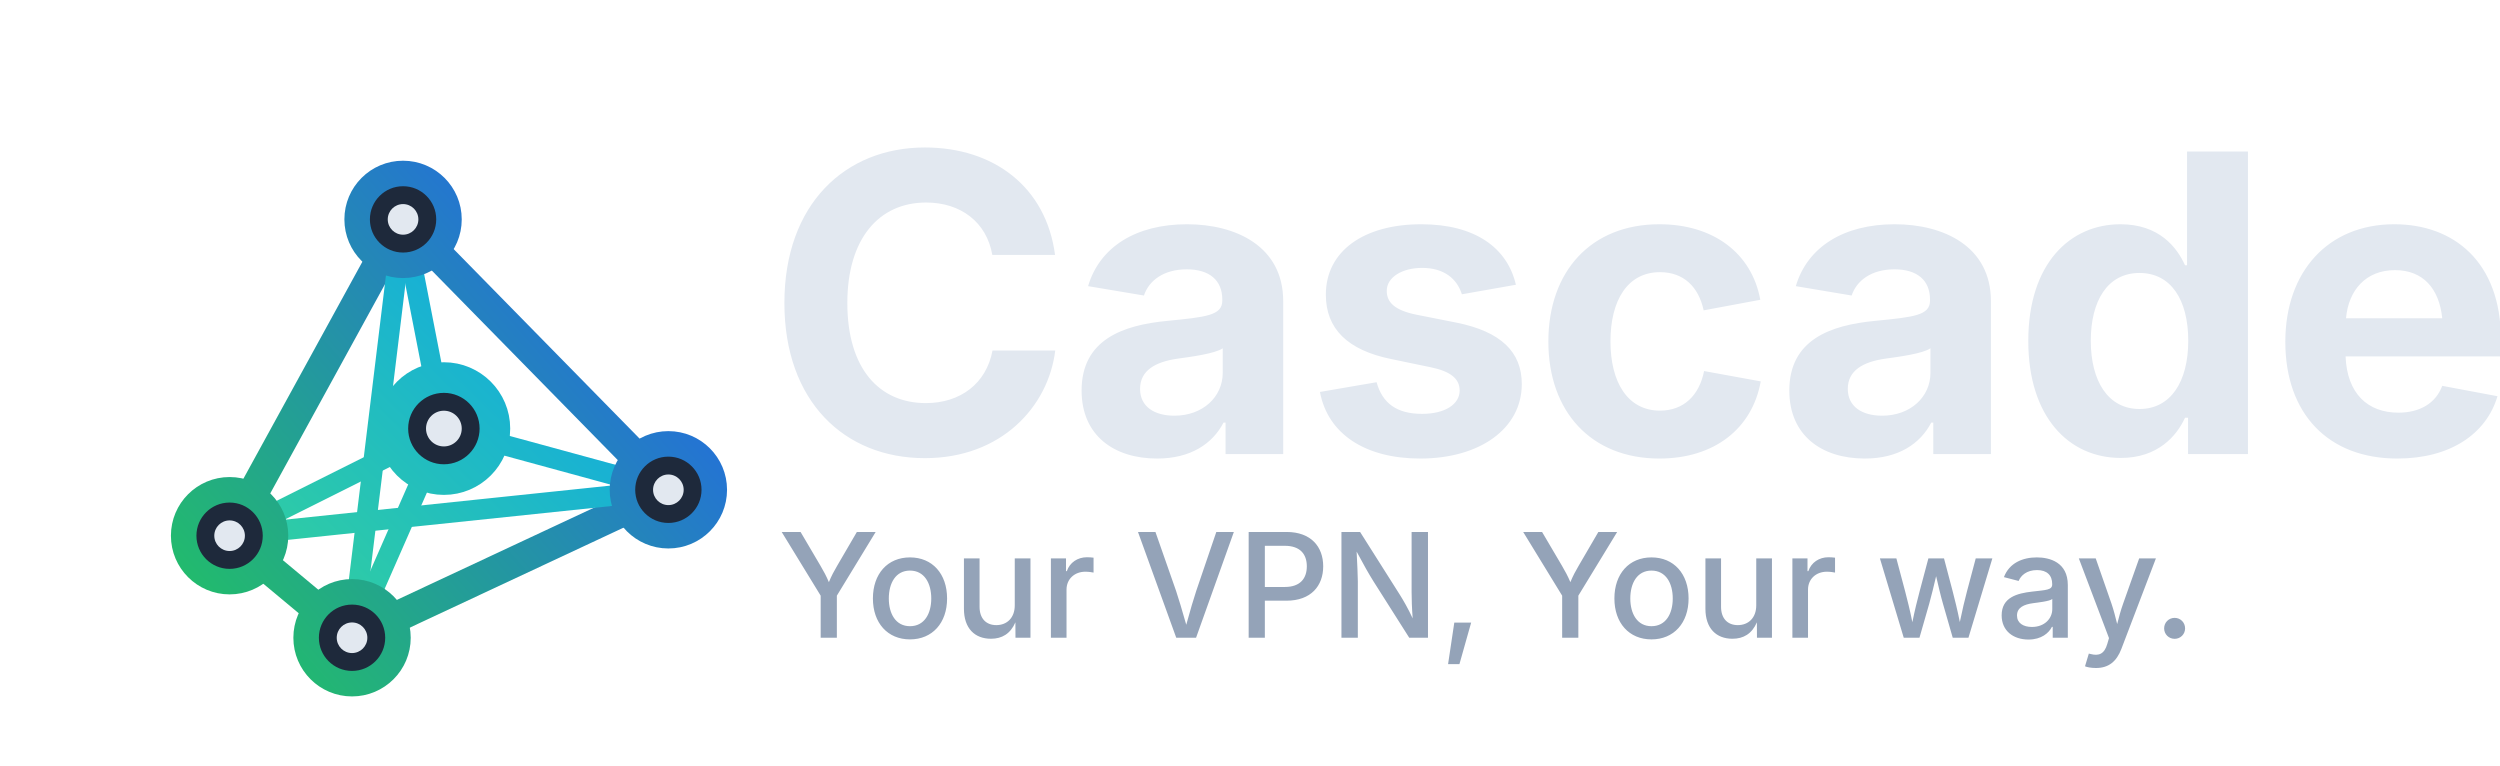
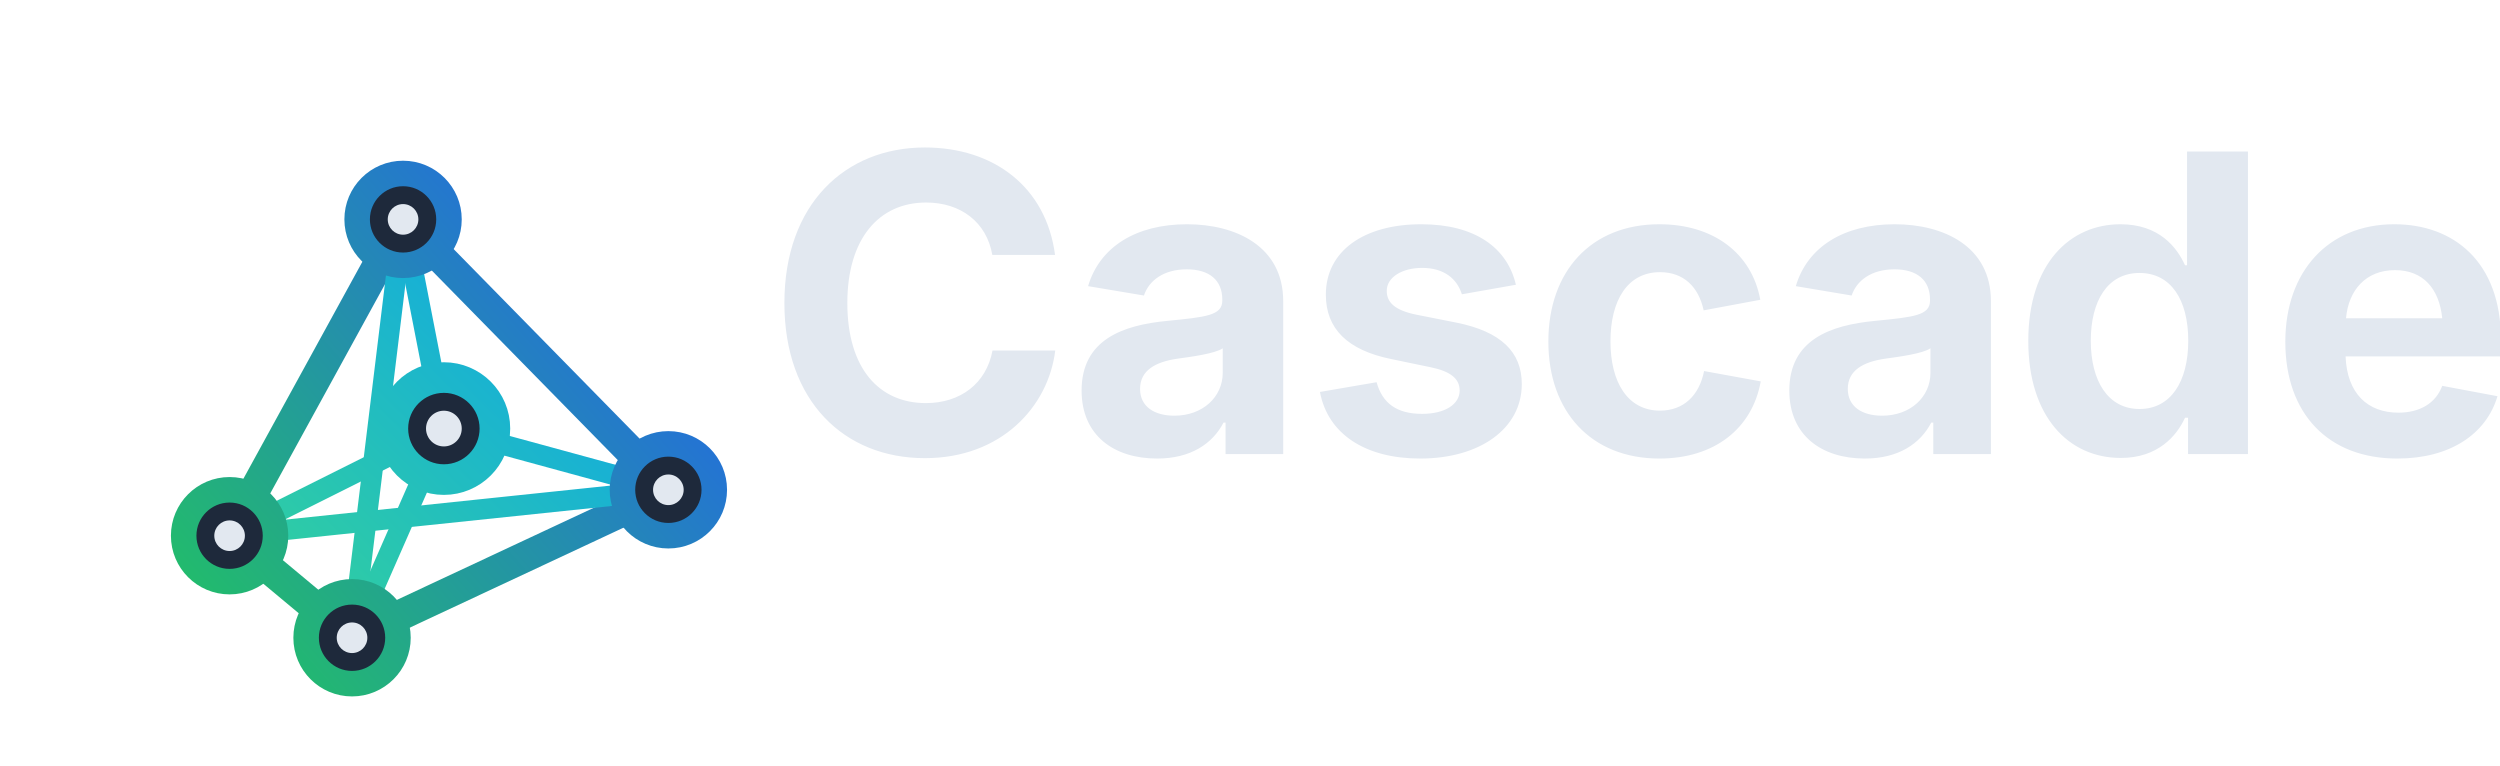
<svg xmlns="http://www.w3.org/2000/svg" width="980" height="300" viewBox="0 0 980 300" fill="none" role="img" aria-labelledby="title desc">
  <defs>
    <linearGradient id="gradA" x1="36" y1="230" x2="232" y2="58" gradientUnits="userSpaceOnUse">
      <stop offset="0" stop-color="#22C55E" />
      <stop offset="1" stop-color="#2563EB" />
    </linearGradient>
    <linearGradient id="gradB" x1="70" y1="214" x2="204" y2="76" gradientUnits="userSpaceOnUse">
      <stop offset="0" stop-color="#34D399" />
      <stop offset="1" stop-color="#0EA5E9" />
    </linearGradient>
    <style>
      .brand { fill: #E2E8F0; font: 700 163px Inter, ui-sans-serif, system-ui, -apple-system, "Segoe UI", Roboto, Arial, sans-serif; letter-spacing: -2px; }
-       .tag   { fill: #94A3B8; font: 500 57px Inter, ui-sans-serif, system-ui, -apple-system, "Segoe UI", Roboto, Arial, sans-serif; letter-spacing: -0.2px; }
      .edgeA { stroke: url(#gradA); stroke-width: 12; stroke-linecap: round; stroke-linejoin: round; }
      .edgeB { stroke: url(#gradB); stroke-width: 8;  stroke-linecap: round; stroke-linejoin: round; }
      .nodeOuter     { fill: #1E293B; stroke: url(#gradA); stroke-width: 10; }
      .nodeInner     { fill: #E2E8F0; }
      .controller    { fill: #1E293B; stroke: url(#gradB); stroke-width: 12; }
      .controllerCore{ fill: #E2E8F0; }
    </style>
  </defs>
  <g transform="translate(20 20)">
    <path class="edgeA" d="M70 190 L138 66 L242 172 L118 230 Z" />
    <path class="edgeB" d="M70 190 L242 172" />
    <path class="edgeB" d="M138 66 L118 230" />
    <path class="edgeB" d="M154 148 L138 66" />
    <path class="edgeB" d="M154 148 L70 190" />
    <path class="edgeB" d="M154 148 L242 172" />
    <path class="edgeB" d="M154 148 L118 230" />
    <circle class="nodeOuter" cx="138" cy="66" r="18" />
    <circle class="nodeOuter" cx="70" cy="190" r="18" />
    <circle class="nodeOuter" cx="242" cy="172" r="18" />
    <circle class="nodeOuter" cx="118" cy="230" r="18" />
    <circle class="controller" cx="154" cy="148" r="20" />
    <circle class="controllerCore" cx="154" cy="148" r="7" />
    <circle class="nodeInner" cx="138" cy="66" r="6" />
    <circle class="nodeInner" cx="70" cy="190" r="6" />
    <circle class="nodeInner" cx="242" cy="172" r="6" />
    <circle class="nodeInner" cx="118" cy="230" r="6" />
  </g>
  <text x="300" y="178" class="brand">Cascade</text>
-   <text x="305" y="250" class="tag">Your VPN, Your way.</text>
</svg>
